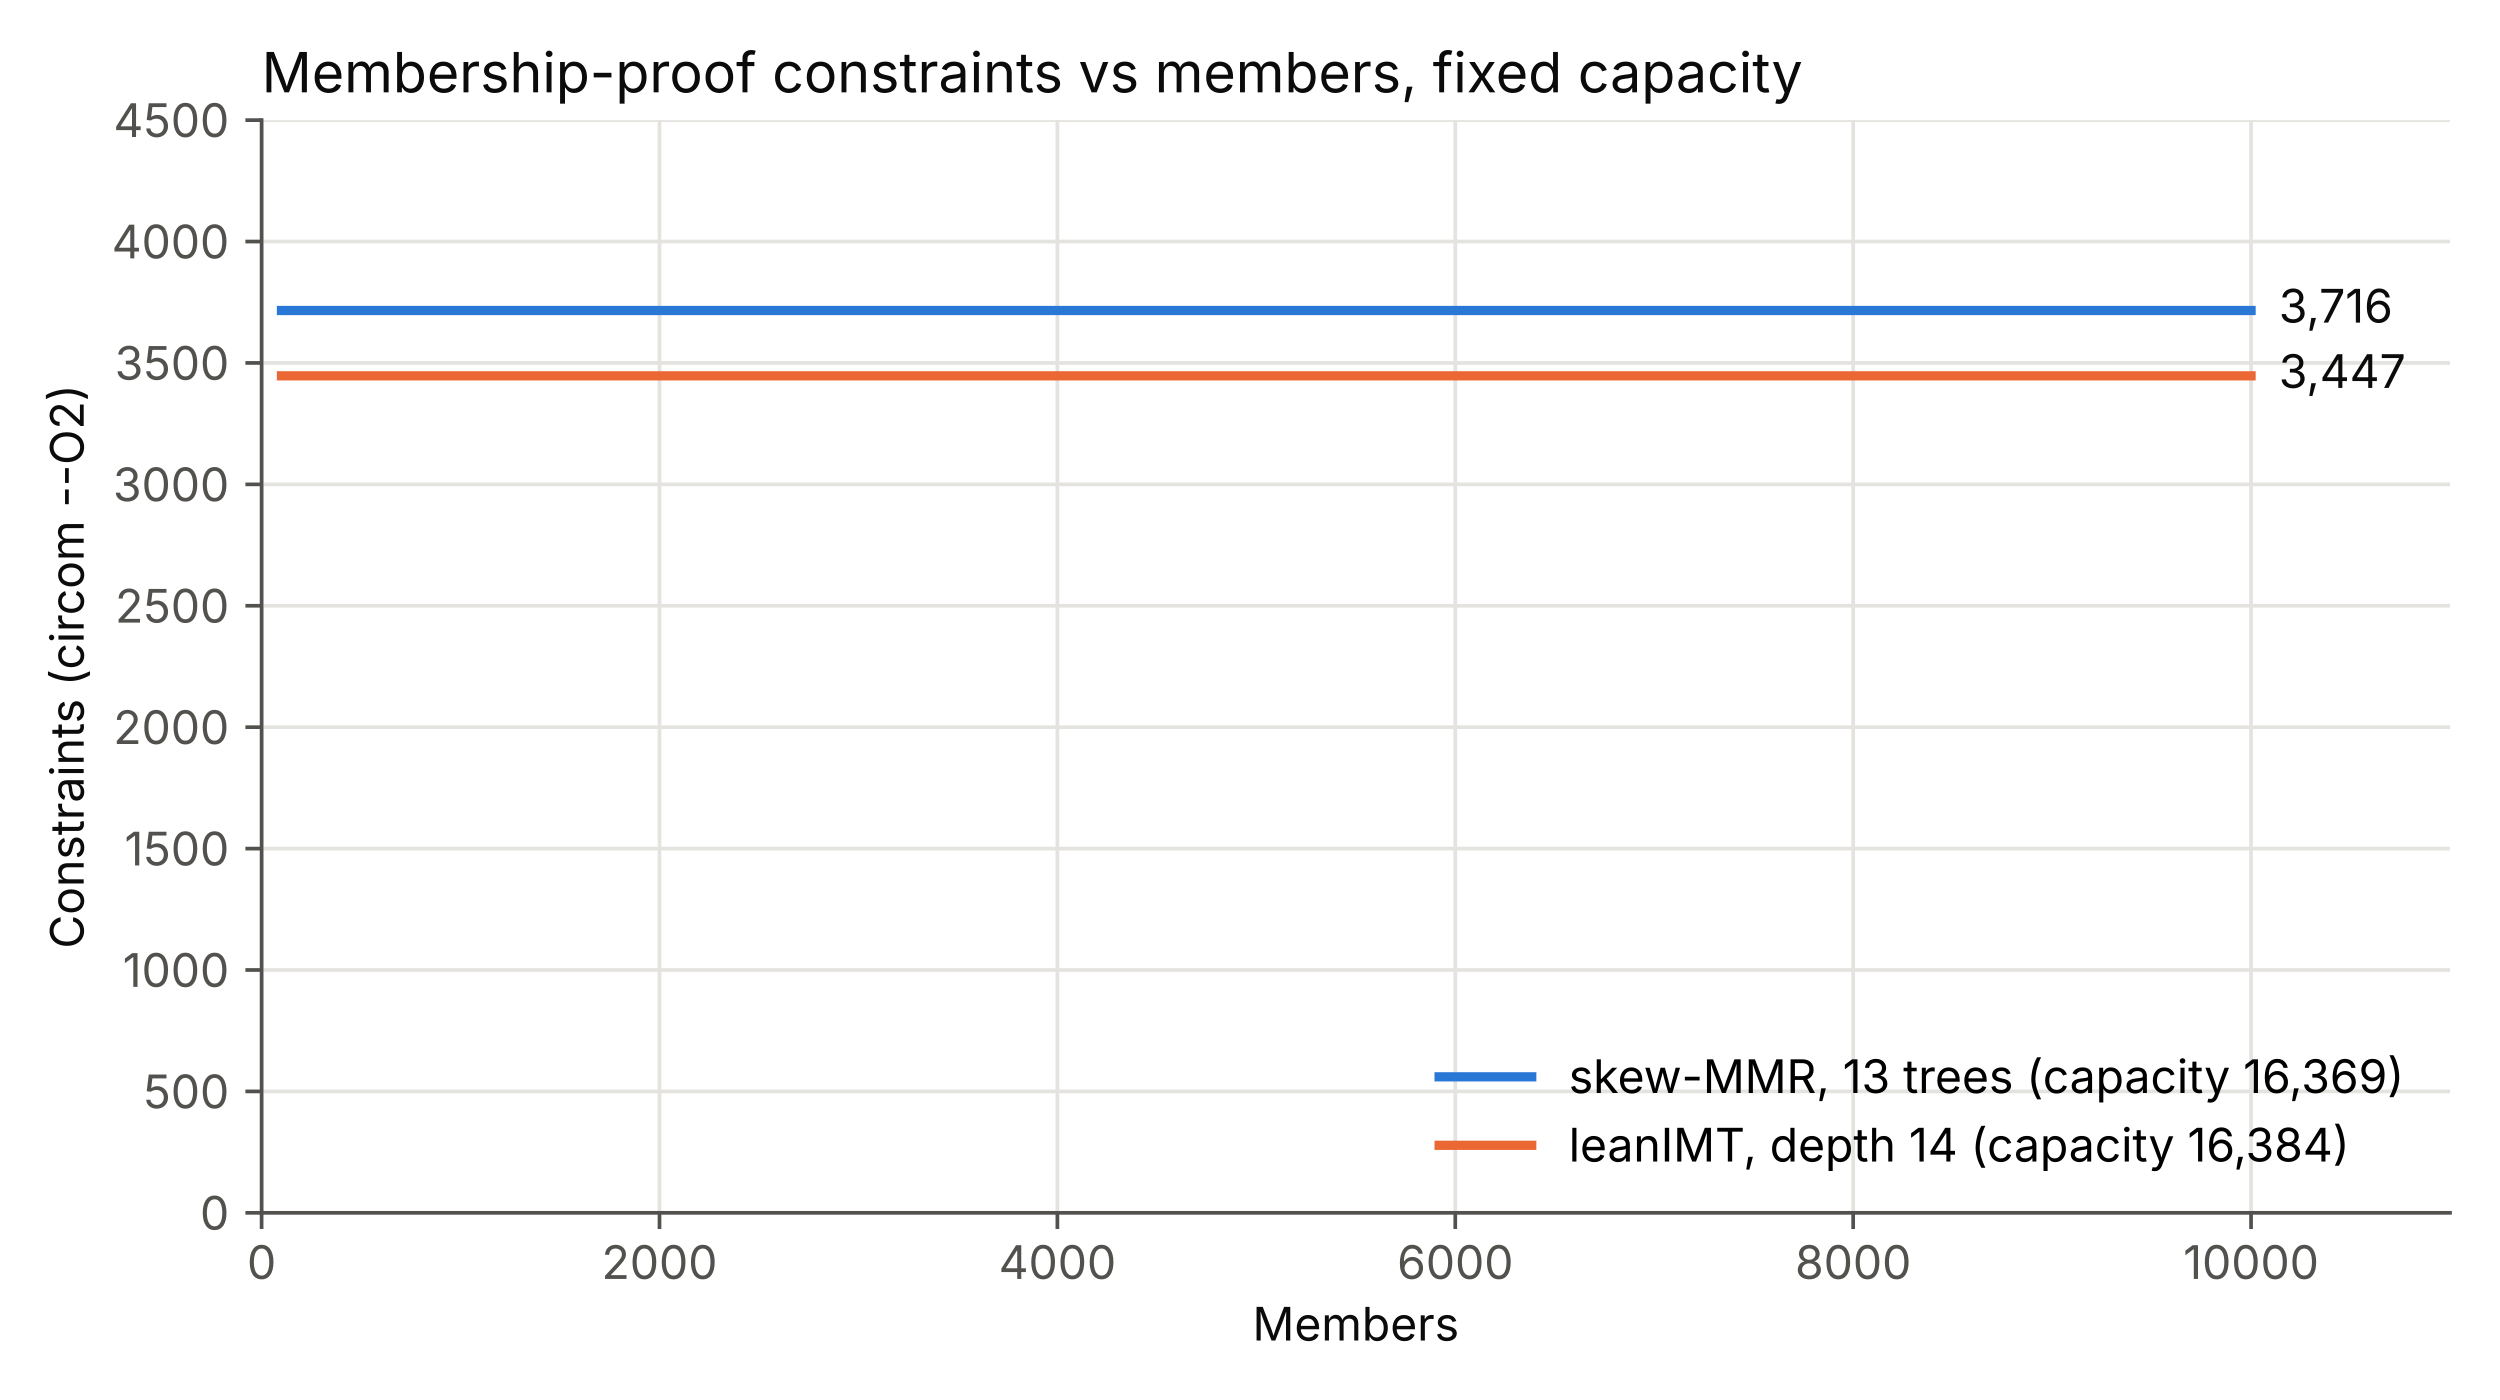
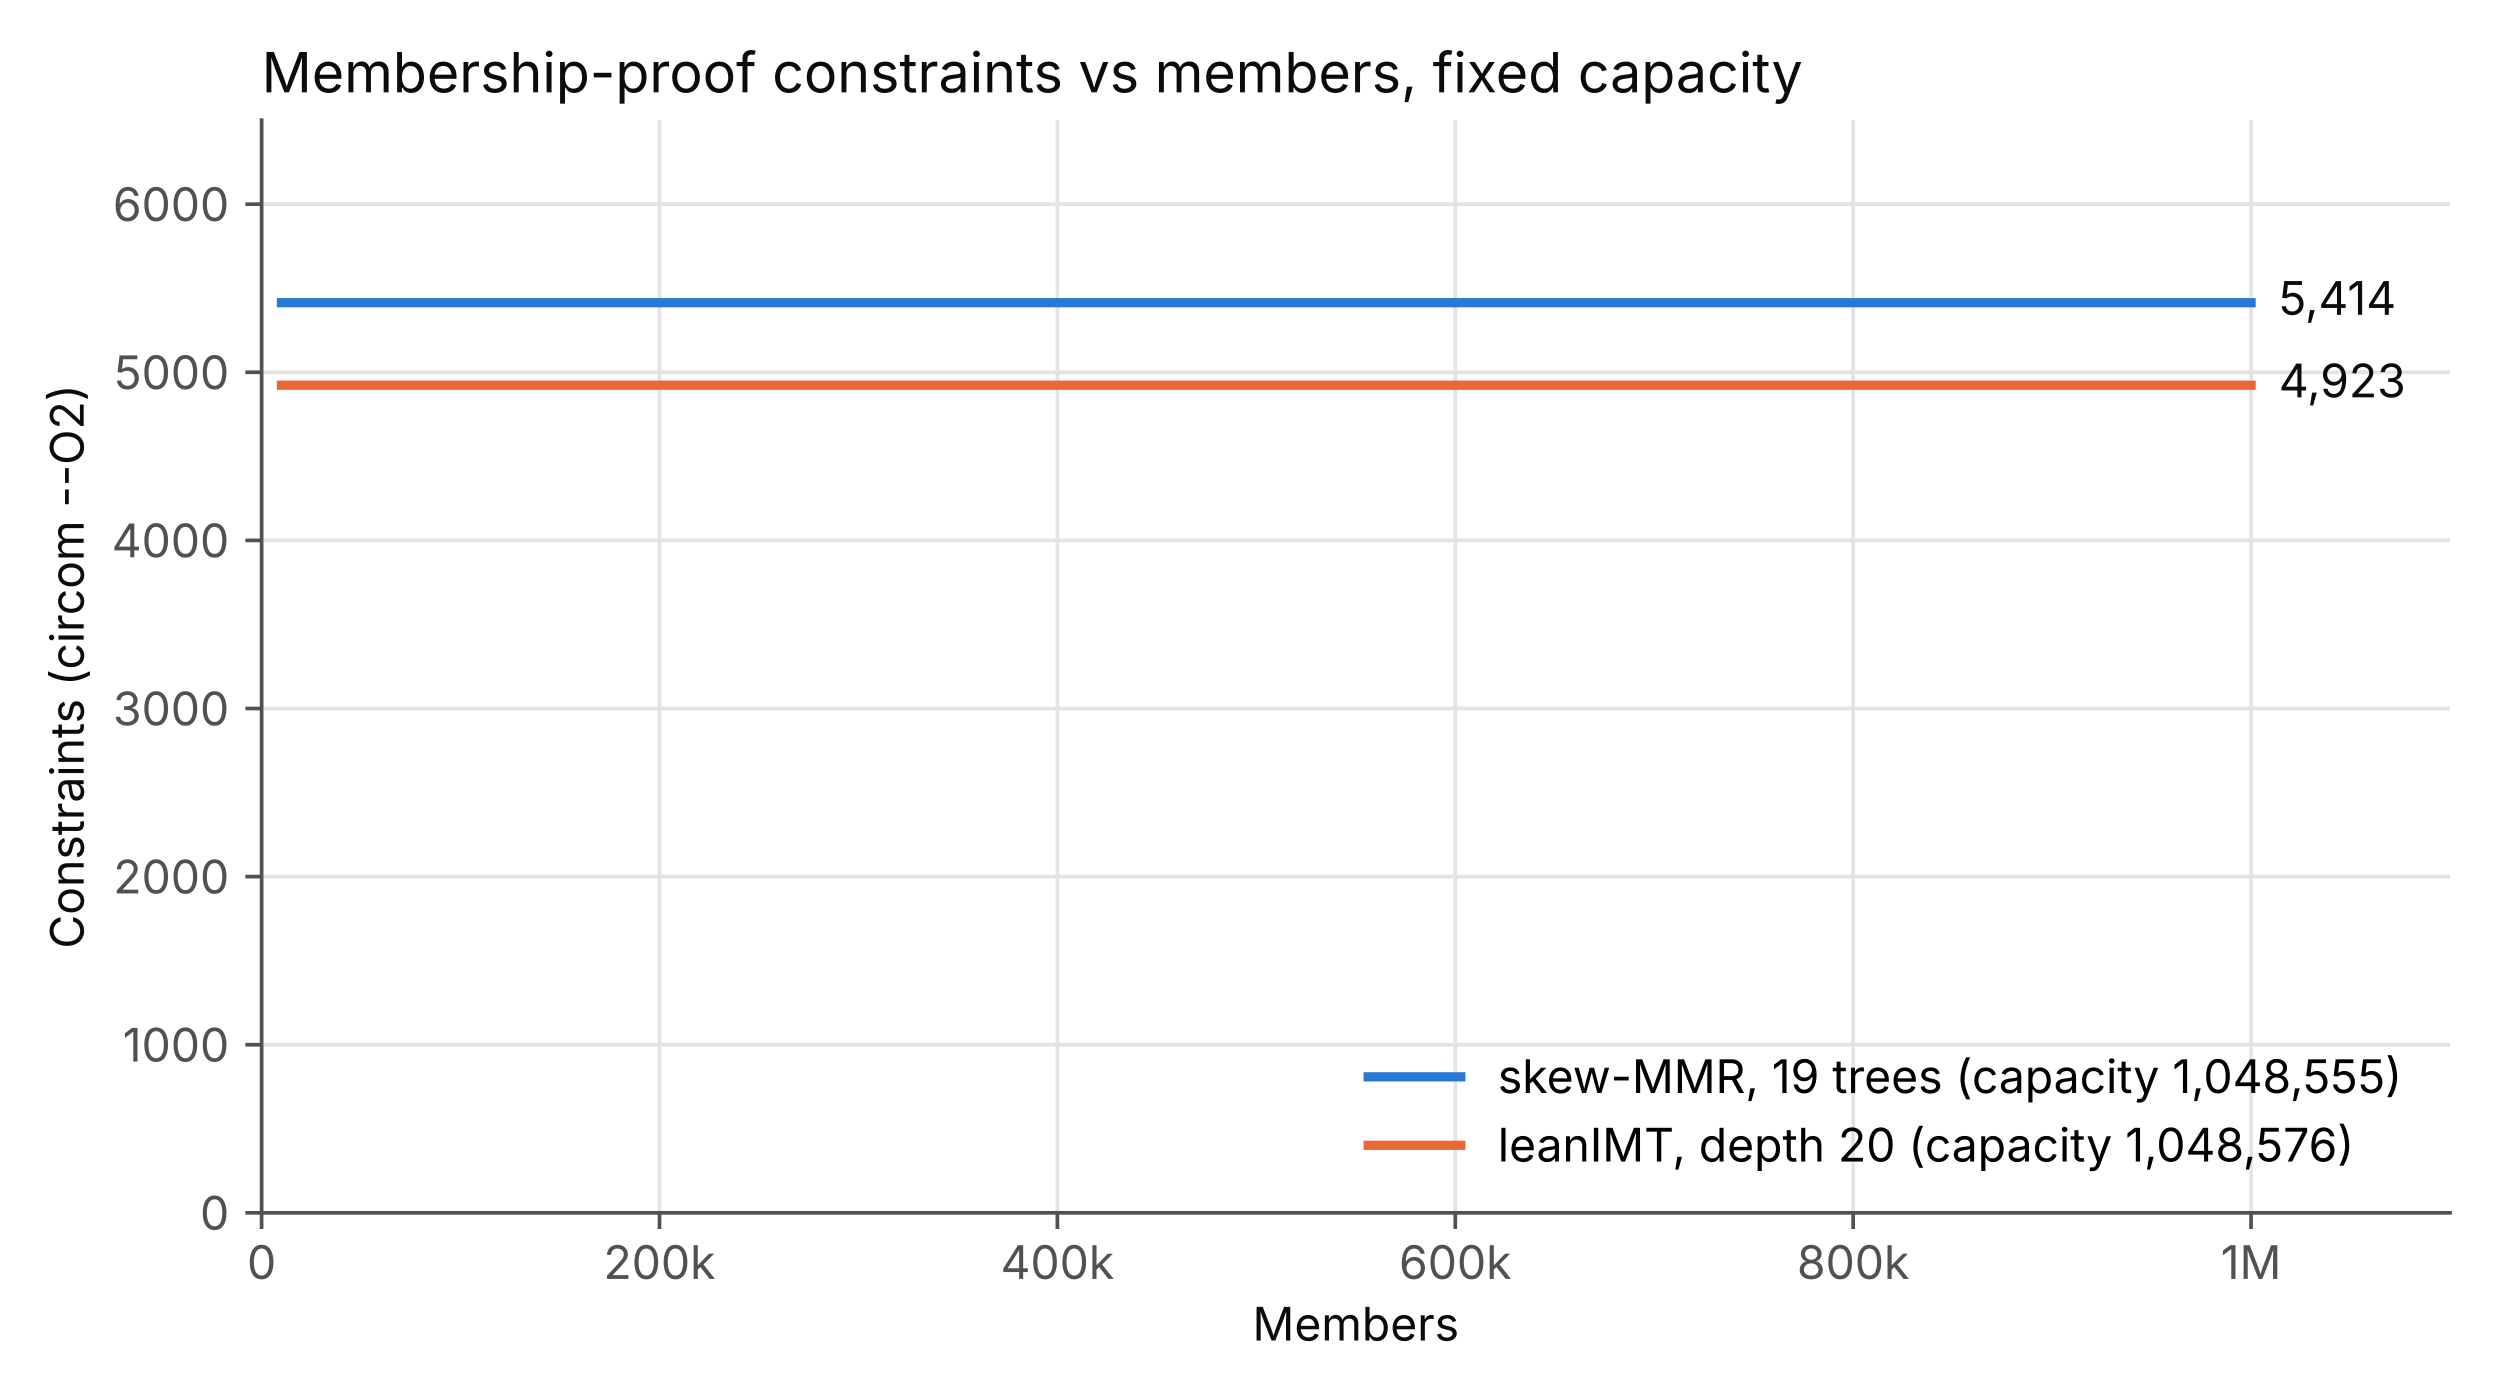
<svg xmlns="http://www.w3.org/2000/svg" xmlns:xlink="http://www.w3.org/1999/xlink" width="540pt" height="302.4pt" viewBox="0 0 540 302.4" version="1.1">
  <defs>
    <style type="text/css">*{stroke-linejoin: round; stroke-linecap: butt}</style>
  </defs>
  <g id="figure_1">
    <g id="patch_1">
      <path d="M 0 302.4  L 540 302.4  L 540 0  L 0 0  z " style="fill: #ffffff" />
    </g>
    <g id="axes_1">
      <g id="patch_2">
        <path d="M 56.506 261.97  L 529.2 261.97  L 529.2 25.946  L 56.506 25.946  z " style="fill: #ffffff" />
      </g>
      <g id="matplotlib.axis_1">
        <g id="xtick_1">
          <g id="line2d_1">
            <path d="M 56.506 261.97  L 56.506 25.946  " clip-path="url(#pfeb760b78e)" style="fill: none; stroke: #e4e3df; stroke-width: 0.8; stroke-linecap: square" />
          </g>
          <g id="line2d_2">
            <defs>
              <path id="me4a7eafbf0" d="M 0 0  L 0 3.5  " style="stroke: #52514e; stroke-width: 0.8" />
            </defs>
            <g>
              <use xlink:href="#me4a7eafbf0" x="56.506" y="261.97" style="fill: #52514e; stroke: #52514e; stroke-width: 0.8" />
            </g>
          </g>
          <g id="text_1">
            <text style="font-size: 10px; font-family: 'Inter', 'DejaVu Sans', 'Bitstream Vera Sans', 'Computer Modern Sans Serif', 'Lucida Grande', 'Verdana', 'Geneva', 'Lucid', 'Arial', 'Helvetica', 'Avant Garde', sans-serif; text-anchor: middle; fill: #52514e" x="56.506" y="276.245" transform="rotate(-0 56.50625 276.245)">0</text>
          </g>
        </g>
        <g id="xtick_2">
          <g id="line2d_3">
            <path d="M 142.451 261.97  L 142.451 25.946  " clip-path="url(#pfeb760b78e)" style="fill: none; stroke: #e4e3df; stroke-width: 0.8; stroke-linecap: square" />
          </g>
          <g id="line2d_4">
            <g>
              <use xlink:href="#me4a7eafbf0" x="142.451" y="261.97" style="fill: #52514e; stroke: #52514e; stroke-width: 0.8" />
            </g>
          </g>
          <g id="text_2">
-             <text style="font-size: 10px; font-family: 'Inter', 'DejaVu Sans', 'Bitstream Vera Sans', 'Computer Modern Sans Serif', 'Lucida Grande', 'Verdana', 'Geneva', 'Lucid', 'Arial', 'Helvetica', 'Avant Garde', sans-serif; text-anchor: middle; fill: #52514e" x="142.451" y="276.245" transform="rotate(-0 142.4506 276.245)">2000</text>
+             <text style="font-size: 10px; font-family: 'Inter', 'DejaVu Sans', 'Bitstream Vera Sans', 'Computer Modern Sans Serif', 'Lucida Grande', 'Verdana', 'Geneva', 'Lucid', 'Arial', 'Helvetica', 'Avant Garde', sans-serif; text-anchor: middle; fill: #52514e" x="142.451" y="276.245" transform="rotate(-0 142.4506 276.245)">200k</text>
          </g>
        </g>
        <g id="xtick_3">
          <g id="line2d_5">
            <path d="M 228.395 261.97  L 228.395 25.946  " clip-path="url(#pfeb760b78e)" style="fill: none; stroke: #e4e3df; stroke-width: 0.8; stroke-linecap: square" />
          </g>
          <g id="line2d_6">
            <g>
              <use xlink:href="#me4a7eafbf0" x="228.395" y="261.97" style="fill: #52514e; stroke: #52514e; stroke-width: 0.8" />
            </g>
          </g>
          <g id="text_3">
-             <text style="font-size: 10px; font-family: 'Inter', 'DejaVu Sans', 'Bitstream Vera Sans', 'Computer Modern Sans Serif', 'Lucida Grande', 'Verdana', 'Geneva', 'Lucid', 'Arial', 'Helvetica', 'Avant Garde', sans-serif; text-anchor: middle; fill: #52514e" x="228.395" y="276.245" transform="rotate(-0 228.3949 276.245)">4000</text>
+             <text style="font-size: 10px; font-family: 'Inter', 'DejaVu Sans', 'Bitstream Vera Sans', 'Computer Modern Sans Serif', 'Lucida Grande', 'Verdana', 'Geneva', 'Lucid', 'Arial', 'Helvetica', 'Avant Garde', sans-serif; text-anchor: middle; fill: #52514e" x="228.395" y="276.245" transform="rotate(-0 228.3949 276.245)">400k</text>
          </g>
        </g>
        <g id="xtick_4">
          <g id="line2d_7">
            <path d="M 314.339 261.97  L 314.339 25.946  " clip-path="url(#pfeb760b78e)" style="fill: none; stroke: #e4e3df; stroke-width: 0.8; stroke-linecap: square" />
          </g>
          <g id="line2d_8">
            <g>
              <use xlink:href="#me4a7eafbf0" x="314.339" y="261.97" style="fill: #52514e; stroke: #52514e; stroke-width: 0.8" />
            </g>
          </g>
          <g id="text_4">
-             <text style="font-size: 10px; font-family: 'Inter', 'DejaVu Sans', 'Bitstream Vera Sans', 'Computer Modern Sans Serif', 'Lucida Grande', 'Verdana', 'Geneva', 'Lucid', 'Arial', 'Helvetica', 'Avant Garde', sans-serif; text-anchor: middle; fill: #52514e" x="314.339" y="276.245" transform="rotate(-0 314.3392 276.245)">6000</text>
+             <text style="font-size: 10px; font-family: 'Inter', 'DejaVu Sans', 'Bitstream Vera Sans', 'Computer Modern Sans Serif', 'Lucida Grande', 'Verdana', 'Geneva', 'Lucid', 'Arial', 'Helvetica', 'Avant Garde', sans-serif; text-anchor: middle; fill: #52514e" x="314.339" y="276.245" transform="rotate(-0 314.3392 276.245)">600k</text>
          </g>
        </g>
        <g id="xtick_5">
          <g id="line2d_9">
            <path d="M 400.284 261.97  L 400.284 25.946  " clip-path="url(#pfeb760b78e)" style="fill: none; stroke: #e4e3df; stroke-width: 0.8; stroke-linecap: square" />
          </g>
          <g id="line2d_10">
            <g>
              <use xlink:href="#me4a7eafbf0" x="400.284" y="261.97" style="fill: #52514e; stroke: #52514e; stroke-width: 0.8" />
            </g>
          </g>
          <g id="text_5">
-             <text style="font-size: 10px; font-family: 'Inter', 'DejaVu Sans', 'Bitstream Vera Sans', 'Computer Modern Sans Serif', 'Lucida Grande', 'Verdana', 'Geneva', 'Lucid', 'Arial', 'Helvetica', 'Avant Garde', sans-serif; text-anchor: middle; fill: #52514e" x="400.284" y="276.245" transform="rotate(-0 400.2835 276.245)">8000</text>
+             <text style="font-size: 10px; font-family: 'Inter', 'DejaVu Sans', 'Bitstream Vera Sans', 'Computer Modern Sans Serif', 'Lucida Grande', 'Verdana', 'Geneva', 'Lucid', 'Arial', 'Helvetica', 'Avant Garde', sans-serif; text-anchor: middle; fill: #52514e" x="400.284" y="276.245" transform="rotate(-0 400.2835 276.245)">800k</text>
          </g>
        </g>
        <g id="xtick_6">
          <g id="line2d_11">
            <path d="M 486.228 261.97  L 486.228 25.946  " clip-path="url(#pfeb760b78e)" style="fill: none; stroke: #e4e3df; stroke-width: 0.8; stroke-linecap: square" />
          </g>
          <g id="line2d_12">
            <g>
              <use xlink:href="#me4a7eafbf0" x="486.228" y="261.97" style="fill: #52514e; stroke: #52514e; stroke-width: 0.8" />
            </g>
          </g>
          <g id="text_6">
-             <text style="font-size: 10px; font-family: 'Inter', 'DejaVu Sans', 'Bitstream Vera Sans', 'Computer Modern Sans Serif', 'Lucida Grande', 'Verdana', 'Geneva', 'Lucid', 'Arial', 'Helvetica', 'Avant Garde', sans-serif; text-anchor: middle; fill: #52514e" x="486.228" y="276.245" transform="rotate(-0 486.2278 276.245)">10000</text>
+             <text style="font-size: 10px; font-family: 'Inter', 'DejaVu Sans', 'Bitstream Vera Sans', 'Computer Modern Sans Serif', 'Lucida Grande', 'Verdana', 'Geneva', 'Lucid', 'Arial', 'Helvetica', 'Avant Garde', sans-serif; text-anchor: middle; fill: #52514e" x="486.228" y="276.245" transform="rotate(-0 486.2278 276.245)">1M</text>
          </g>
        </g>
        <g id="text_7">
          <text style="font-size: 10px; font-family: 'Inter', 'DejaVu Sans', 'Bitstream Vera Sans', 'Computer Modern Sans Serif', 'Lucida Grande', 'Verdana', 'Geneva', 'Lucid', 'Arial', 'Helvetica', 'Avant Garde', sans-serif; text-anchor: middle; fill: #0b0b0b" x="292.853" y="289.561" transform="rotate(-0 292.8531 289.5606)">Members</text>
        </g>
      </g>
      <g id="matplotlib.axis_2">
        <g id="ytick_1">
          <g id="line2d_13">
            <path d="M 56.506 261.97  L 529.2 261.97  " clip-path="url(#pfeb760b78e)" style="fill: none; stroke: #e4e3df; stroke-width: 0.8; stroke-linecap: square" />
          </g>
          <g id="line2d_14">
            <defs>
              <path id="mcfa54c1d12" d="M 0 0  L -3.5 0  " style="stroke: #52514e; stroke-width: 0.8" />
            </defs>
            <g>
              <use xlink:href="#mcfa54c1d12" x="56.506" y="261.97" style="fill: #52514e; stroke: #52514e; stroke-width: 0.8" />
            </g>
          </g>
          <g id="text_8">
            <text style="font-size: 10px; font-family: 'Inter', 'DejaVu Sans', 'Bitstream Vera Sans', 'Computer Modern Sans Serif', 'Lucida Grande', 'Verdana', 'Geneva', 'Lucid', 'Arial', 'Helvetica', 'Avant Garde', sans-serif; text-anchor: end; fill: #52514e" x="49.506" y="265.608" transform="rotate(-0 49.50625 265.6075)">0</text>
          </g>
        </g>
        <g id="ytick_2">
          <g id="line2d_15">
-             <path d="M 56.506 235.745  L 529.2 235.745  " clip-path="url(#pfeb760b78e)" style="fill: none; stroke: #e4e3df; stroke-width: 0.8; stroke-linecap: square" />
+             <path d="M 56.506 225.659  L 529.2 225.659  " clip-path="url(#pfeb760b78e)" style="fill: none; stroke: #e4e3df; stroke-width: 0.8; stroke-linecap: square" />
          </g>
          <g id="line2d_16">
            <g>
-               <use xlink:href="#mcfa54c1d12" x="56.506" y="235.745" style="fill: #52514e; stroke: #52514e; stroke-width: 0.8" />
+               <use xlink:href="#mcfa54c1d12" x="56.506" y="225.659" style="fill: #52514e; stroke: #52514e; stroke-width: 0.8" />
            </g>
          </g>
          <g id="text_9">
-             <text style="font-size: 10px; font-family: 'Inter', 'DejaVu Sans', 'Bitstream Vera Sans', 'Computer Modern Sans Serif', 'Lucida Grande', 'Verdana', 'Geneva', 'Lucid', 'Arial', 'Helvetica', 'Avant Garde', sans-serif; text-anchor: end; fill: #52514e" x="49.506" y="239.383" transform="rotate(-0 49.50625 239.3826)">500</text>
+             <text style="font-size: 10px; font-family: 'Inter', 'DejaVu Sans', 'Bitstream Vera Sans', 'Computer Modern Sans Serif', 'Lucida Grande', 'Verdana', 'Geneva', 'Lucid', 'Arial', 'Helvetica', 'Avant Garde', sans-serif; text-anchor: end; fill: #52514e" x="49.506" y="229.296" transform="rotate(-0 49.50625 229.2962)">1000</text>
          </g>
        </g>
        <g id="ytick_3">
          <g id="line2d_17">
-             <path d="M 56.506 209.52  L 529.2 209.52  " clip-path="url(#pfeb760b78e)" style="fill: none; stroke: #e4e3df; stroke-width: 0.8; stroke-linecap: square" />
+             <path d="M 56.506 189.347  L 529.2 189.347  " clip-path="url(#pfeb760b78e)" style="fill: none; stroke: #e4e3df; stroke-width: 0.8; stroke-linecap: square" />
          </g>
          <g id="line2d_18">
            <g>
-               <use xlink:href="#mcfa54c1d12" x="56.506" y="209.52" style="fill: #52514e; stroke: #52514e; stroke-width: 0.8" />
+               <use xlink:href="#mcfa54c1d12" x="56.506" y="189.347" style="fill: #52514e; stroke: #52514e; stroke-width: 0.8" />
            </g>
          </g>
          <g id="text_10">
-             <text style="font-size: 10px; font-family: 'Inter', 'DejaVu Sans', 'Bitstream Vera Sans', 'Computer Modern Sans Serif', 'Lucida Grande', 'Verdana', 'Geneva', 'Lucid', 'Arial', 'Helvetica', 'Avant Garde', sans-serif; text-anchor: end; fill: #52514e" x="49.506" y="213.158" transform="rotate(-0 49.50625 213.1578)">1000</text>
+             <text style="font-size: 10px; font-family: 'Inter', 'DejaVu Sans', 'Bitstream Vera Sans', 'Computer Modern Sans Serif', 'Lucida Grande', 'Verdana', 'Geneva', 'Lucid', 'Arial', 'Helvetica', 'Avant Garde', sans-serif; text-anchor: end; fill: #52514e" x="49.506" y="192.985" transform="rotate(-0 49.50625 192.9848)">2000</text>
          </g>
        </g>
        <g id="ytick_4">
          <g id="line2d_19">
-             <path d="M 56.506 183.295  L 529.2 183.295  " clip-path="url(#pfeb760b78e)" style="fill: none; stroke: #e4e3df; stroke-width: 0.8; stroke-linecap: square" />
+             <path d="M 56.506 153.036  L 529.2 153.036  " clip-path="url(#pfeb760b78e)" style="fill: none; stroke: #e4e3df; stroke-width: 0.8; stroke-linecap: square" />
          </g>
          <g id="line2d_20">
            <g>
-               <use xlink:href="#mcfa54c1d12" x="56.506" y="183.295" style="fill: #52514e; stroke: #52514e; stroke-width: 0.8" />
+               <use xlink:href="#mcfa54c1d12" x="56.506" y="153.036" style="fill: #52514e; stroke: #52514e; stroke-width: 0.8" />
            </g>
          </g>
          <g id="text_11">
-             <text style="font-size: 10px; font-family: 'Inter', 'DejaVu Sans', 'Bitstream Vera Sans', 'Computer Modern Sans Serif', 'Lucida Grande', 'Verdana', 'Geneva', 'Lucid', 'Arial', 'Helvetica', 'Avant Garde', sans-serif; text-anchor: end; fill: #52514e" x="49.506" y="186.933" transform="rotate(-0 49.50625 186.9329)">1500</text>
+             <text style="font-size: 10px; font-family: 'Inter', 'DejaVu Sans', 'Bitstream Vera Sans', 'Computer Modern Sans Serif', 'Lucida Grande', 'Verdana', 'Geneva', 'Lucid', 'Arial', 'Helvetica', 'Avant Garde', sans-serif; text-anchor: end; fill: #52514e" x="49.506" y="156.673" transform="rotate(-0 49.50625 156.6735)">3000</text>
          </g>
        </g>
        <g id="ytick_5">
          <g id="line2d_21">
-             <path d="M 56.506 157.071  L 529.2 157.071  " clip-path="url(#pfeb760b78e)" style="fill: none; stroke: #e4e3df; stroke-width: 0.8; stroke-linecap: square" />
+             <path d="M 56.506 116.725  L 529.2 116.725  " clip-path="url(#pfeb760b78e)" style="fill: none; stroke: #e4e3df; stroke-width: 0.8; stroke-linecap: square" />
          </g>
          <g id="line2d_22">
            <g>
-               <use xlink:href="#mcfa54c1d12" x="56.506" y="157.071" style="fill: #52514e; stroke: #52514e; stroke-width: 0.8" />
+               <use xlink:href="#mcfa54c1d12" x="56.506" y="116.725" style="fill: #52514e; stroke: #52514e; stroke-width: 0.8" />
            </g>
          </g>
          <g id="text_12">
-             <text style="font-size: 10px; font-family: 'Inter', 'DejaVu Sans', 'Bitstream Vera Sans', 'Computer Modern Sans Serif', 'Lucida Grande', 'Verdana', 'Geneva', 'Lucid', 'Arial', 'Helvetica', 'Avant Garde', sans-serif; text-anchor: end; fill: #52514e" x="49.506" y="160.708" transform="rotate(-0 49.50625 160.7081)">2000</text>
+             <text style="font-size: 10px; font-family: 'Inter', 'DejaVu Sans', 'Bitstream Vera Sans', 'Computer Modern Sans Serif', 'Lucida Grande', 'Verdana', 'Geneva', 'Lucid', 'Arial', 'Helvetica', 'Avant Garde', sans-serif; text-anchor: end; fill: #52514e" x="49.506" y="120.362" transform="rotate(-0 49.50625 120.3621)">4000</text>
          </g>
        </g>
        <g id="ytick_6">
          <g id="line2d_23">
-             <path d="M 56.506 130.846  L 529.2 130.846  " clip-path="url(#pfeb760b78e)" style="fill: none; stroke: #e4e3df; stroke-width: 0.8; stroke-linecap: square" />
+             <path d="M 56.506 80.413  L 529.2 80.413  " clip-path="url(#pfeb760b78e)" style="fill: none; stroke: #e4e3df; stroke-width: 0.8; stroke-linecap: square" />
          </g>
          <g id="line2d_24">
            <g>
-               <use xlink:href="#mcfa54c1d12" x="56.506" y="130.846" style="fill: #52514e; stroke: #52514e; stroke-width: 0.8" />
+               <use xlink:href="#mcfa54c1d12" x="56.506" y="80.413" style="fill: #52514e; stroke: #52514e; stroke-width: 0.8" />
            </g>
          </g>
          <g id="text_13">
-             <text style="font-size: 10px; font-family: 'Inter', 'DejaVu Sans', 'Bitstream Vera Sans', 'Computer Modern Sans Serif', 'Lucida Grande', 'Verdana', 'Geneva', 'Lucid', 'Arial', 'Helvetica', 'Avant Garde', sans-serif; text-anchor: end; fill: #52514e" x="49.506" y="134.483" transform="rotate(-0 49.50625 134.4832)">2500</text>
+             <text style="font-size: 10px; font-family: 'Inter', 'DejaVu Sans', 'Bitstream Vera Sans', 'Computer Modern Sans Serif', 'Lucida Grande', 'Verdana', 'Geneva', 'Lucid', 'Arial', 'Helvetica', 'Avant Garde', sans-serif; text-anchor: end; fill: #52514e" x="49.506" y="84.051" transform="rotate(-0 49.50625 84.05077)">5000</text>
          </g>
        </g>
        <g id="ytick_7">
          <g id="line2d_25">
-             <path d="M 56.506 104.621  L 529.2 104.621  " clip-path="url(#pfeb760b78e)" style="fill: none; stroke: #e4e3df; stroke-width: 0.8; stroke-linecap: square" />
+             <path d="M 56.506 44.102  L 529.2 44.102  " clip-path="url(#pfeb760b78e)" style="fill: none; stroke: #e4e3df; stroke-width: 0.8; stroke-linecap: square" />
          </g>
          <g id="line2d_26">
            <g>
-               <use xlink:href="#mcfa54c1d12" x="56.506" y="104.621" style="fill: #52514e; stroke: #52514e; stroke-width: 0.8" />
+               <use xlink:href="#mcfa54c1d12" x="56.506" y="44.102" style="fill: #52514e; stroke: #52514e; stroke-width: 0.8" />
            </g>
          </g>
          <g id="text_14">
-             <text style="font-size: 10px; font-family: 'Inter', 'DejaVu Sans', 'Bitstream Vera Sans', 'Computer Modern Sans Serif', 'Lucida Grande', 'Verdana', 'Geneva', 'Lucid', 'Arial', 'Helvetica', 'Avant Garde', sans-serif; text-anchor: end; fill: #52514e" x="49.506" y="108.258" transform="rotate(-0 49.50625 108.2583)">3000</text>
-           </g>
-         </g>
-         <g id="ytick_8">
-           <g id="line2d_27">
-             <path d="M 56.506 78.396  L 529.2 78.396  " clip-path="url(#pfeb760b78e)" style="fill: none; stroke: #e4e3df; stroke-width: 0.8; stroke-linecap: square" />
-           </g>
-           <g id="line2d_28">
-             <g>
-               <use xlink:href="#mcfa54c1d12" x="56.506" y="78.396" style="fill: #52514e; stroke: #52514e; stroke-width: 0.8" />
-             </g>
-           </g>
-           <g id="text_15">
-             <text style="font-size: 10px; font-family: 'Inter', 'DejaVu Sans', 'Bitstream Vera Sans', 'Computer Modern Sans Serif', 'Lucida Grande', 'Verdana', 'Geneva', 'Lucid', 'Arial', 'Helvetica', 'Avant Garde', sans-serif; text-anchor: end; fill: #52514e" x="49.506" y="82.033" transform="rotate(-0 49.50625 82.03347)">3500</text>
-           </g>
-         </g>
-         <g id="ytick_9">
-           <g id="line2d_29">
-             <path d="M 56.506 52.171  L 529.2 52.171  " clip-path="url(#pfeb760b78e)" style="fill: none; stroke: #e4e3df; stroke-width: 0.8; stroke-linecap: square" />
-           </g>
-           <g id="line2d_30">
-             <g>
-               <use xlink:href="#mcfa54c1d12" x="56.506" y="52.171" style="fill: #52514e; stroke: #52514e; stroke-width: 0.8" />
-             </g>
-           </g>
-           <g id="text_16">
-             <text style="font-size: 10px; font-family: 'Inter', 'DejaVu Sans', 'Bitstream Vera Sans', 'Computer Modern Sans Serif', 'Lucida Grande', 'Verdana', 'Geneva', 'Lucid', 'Arial', 'Helvetica', 'Avant Garde', sans-serif; text-anchor: end; fill: #52514e" x="49.506" y="55.809" transform="rotate(-0 49.50625 55.80861)">4000</text>
-           </g>
-         </g>
-         <g id="ytick_10">
-           <g id="line2d_31">
-             <path d="M 56.506 25.946  L 529.2 25.946  " clip-path="url(#pfeb760b78e)" style="fill: none; stroke: #e4e3df; stroke-width: 0.8; stroke-linecap: square" />
-           </g>
-           <g id="line2d_32">
-             <g>
-               <use xlink:href="#mcfa54c1d12" x="56.506" y="25.946" style="fill: #52514e; stroke: #52514e; stroke-width: 0.8" />
-             </g>
-           </g>
-           <g id="text_17">
-             <text style="font-size: 10px; font-family: 'Inter', 'DejaVu Sans', 'Bitstream Vera Sans', 'Computer Modern Sans Serif', 'Lucida Grande', 'Verdana', 'Geneva', 'Lucid', 'Arial', 'Helvetica', 'Avant Garde', sans-serif; text-anchor: end; fill: #52514e" x="49.506" y="29.584" transform="rotate(-0 49.50625 29.58375)">4500</text>
-           </g>
-         </g>
-         <g id="text_18">
+             <text style="font-size: 10px; font-family: 'Inter', 'DejaVu Sans', 'Bitstream Vera Sans', 'Computer Modern Sans Serif', 'Lucida Grande', 'Verdana', 'Geneva', 'Lucid', 'Arial', 'Helvetica', 'Avant Garde', sans-serif; text-anchor: end; fill: #52514e" x="49.506" y="47.739" transform="rotate(-0 49.50625 47.73942)">6000</text>
+           </g>
+         </g>
+         <g id="text_15">
          <text style="font-size: 10px; font-family: 'Inter', 'DejaVu Sans', 'Bitstream Vera Sans', 'Computer Modern Sans Serif', 'Lucida Grande', 'Verdana', 'Geneva', 'Lucid', 'Arial', 'Helvetica', 'Avant Garde', sans-serif; text-anchor: middle; fill: #0b0b0b" x="18.078" y="143.958" transform="rotate(-90 18.07812 143.9581)">Constraints (circom --O2)</text>
        </g>
      </g>
-       <g id="line2d_33">
-         <path d="M 60.803 67.067  L 65.101 67.067  L 69.398 67.067  L 73.695 67.067  L 77.992 67.067  L 82.29 67.067  L 86.587 67.067  L 90.884 67.067  L 95.181 67.067  L 99.478 67.067  L 103.776 67.067  L 108.073 67.067  L 112.37 67.067  L 116.667 67.067  L 120.964 67.067  L 125.262 67.067  L 129.559 67.067  L 133.856 67.067  L 138.153 67.067  L 142.451 67.067  L 146.748 67.067  L 151.045 67.067  L 155.342 67.067  L 159.639 67.067  L 163.937 67.067  L 168.234 67.067  L 172.531 67.067  L 176.828 67.067  L 181.126 67.067  L 185.423 67.067  L 189.72 67.067  L 194.017 67.067  L 198.314 67.067  L 202.612 67.067  L 206.909 67.067  L 211.206 67.067  L 215.503 67.067  L 219.8 67.067  L 224.098 67.067  L 228.395 67.067  L 232.692 67.067  L 236.989 67.067  L 241.287 67.067  L 245.584 67.067  L 249.881 67.067  L 254.178 67.067  L 258.475 67.067  L 262.773 67.067  L 267.07 67.067  L 271.367 67.067  L 275.664 67.067  L 279.961 67.067  L 284.259 67.067  L 288.556 67.067  L 292.853 67.067  L 297.15 67.067  L 301.448 67.067  L 305.745 67.067  L 310.042 67.067  L 314.339 67.067  L 318.636 67.067  L 322.934 67.067  L 327.231 67.067  L 331.528 67.067  L 335.825 67.067  L 340.123 67.067  L 344.42 67.067  L 348.717 67.067  L 353.014 67.067  L 357.311 67.067  L 361.609 67.067  L 365.906 67.067  L 370.203 67.067  L 374.5 67.067  L 378.797 67.067  L 383.095 67.067  L 387.392 67.067  L 391.689 67.067  L 395.986 67.067  L 400.284 67.067  L 404.581 67.067  L 408.878 67.067  L 413.175 67.067  L 417.472 67.067  L 421.77 67.067  L 426.067 67.067  L 430.364 67.067  L 434.661 67.067  L 438.958 67.067  L 443.256 67.067  L 447.553 67.067  L 451.85 67.067  L 456.147 67.067  L 460.445 67.067  L 464.742 67.067  L 469.039 67.067  L 473.336 67.067  L 477.633 67.067  L 481.931 67.067  L 486.228 67.067  " clip-path="url(#pfeb760b78e)" style="fill: none; stroke: #2a78d6; stroke-width: 2; stroke-linecap: square" />
-       </g>
-       <g id="line2d_34">
-         <path d="M 60.803 81.176  L 65.101 81.176  L 69.398 81.176  L 73.695 81.176  L 77.992 81.176  L 82.29 81.176  L 86.587 81.176  L 90.884 81.176  L 95.181 81.176  L 99.478 81.176  L 103.776 81.176  L 108.073 81.176  L 112.37 81.176  L 116.667 81.176  L 120.964 81.176  L 125.262 81.176  L 129.559 81.176  L 133.856 81.176  L 138.153 81.176  L 142.451 81.176  L 146.748 81.176  L 151.045 81.176  L 155.342 81.176  L 159.639 81.176  L 163.937 81.176  L 168.234 81.176  L 172.531 81.176  L 176.828 81.176  L 181.126 81.176  L 185.423 81.176  L 189.72 81.176  L 194.017 81.176  L 198.314 81.176  L 202.612 81.176  L 206.909 81.176  L 211.206 81.176  L 215.503 81.176  L 219.8 81.176  L 224.098 81.176  L 228.395 81.176  L 232.692 81.176  L 236.989 81.176  L 241.287 81.176  L 245.584 81.176  L 249.881 81.176  L 254.178 81.176  L 258.475 81.176  L 262.773 81.176  L 267.07 81.176  L 271.367 81.176  L 275.664 81.176  L 279.961 81.176  L 284.259 81.176  L 288.556 81.176  L 292.853 81.176  L 297.15 81.176  L 301.448 81.176  L 305.745 81.176  L 310.042 81.176  L 314.339 81.176  L 318.636 81.176  L 322.934 81.176  L 327.231 81.176  L 331.528 81.176  L 335.825 81.176  L 340.123 81.176  L 344.42 81.176  L 348.717 81.176  L 353.014 81.176  L 357.311 81.176  L 361.609 81.176  L 365.906 81.176  L 370.203 81.176  L 374.5 81.176  L 378.797 81.176  L 383.095 81.176  L 387.392 81.176  L 391.689 81.176  L 395.986 81.176  L 400.284 81.176  L 404.581 81.176  L 408.878 81.176  L 413.175 81.176  L 417.472 81.176  L 421.77 81.176  L 426.067 81.176  L 430.364 81.176  L 434.661 81.176  L 438.958 81.176  L 443.256 81.176  L 447.553 81.176  L 451.85 81.176  L 456.147 81.176  L 460.445 81.176  L 464.742 81.176  L 469.039 81.176  L 473.336 81.176  L 477.633 81.176  L 481.931 81.176  L 486.228 81.176  " clip-path="url(#pfeb760b78e)" style="fill: none; stroke: #eb6834; stroke-width: 2; stroke-linecap: square" />
+       <g id="line2d_27">
+         <path d="M 60.803 65.38  L 65.101 65.38  L 69.398 65.38  L 73.695 65.38  L 77.992 65.38  L 82.29 65.38  L 86.587 65.38  L 90.884 65.38  L 95.181 65.38  L 99.478 65.38  L 103.776 65.38  L 108.073 65.38  L 112.37 65.38  L 116.667 65.38  L 120.964 65.38  L 125.262 65.38  L 129.559 65.38  L 133.856 65.38  L 138.153 65.38  L 142.451 65.38  L 146.748 65.38  L 151.045 65.38  L 155.342 65.38  L 159.639 65.38  L 163.937 65.38  L 168.234 65.38  L 172.531 65.38  L 176.828 65.38  L 181.126 65.38  L 185.423 65.38  L 189.72 65.38  L 194.017 65.38  L 198.314 65.38  L 202.612 65.38  L 206.909 65.38  L 211.206 65.38  L 215.503 65.38  L 219.8 65.38  L 224.098 65.38  L 228.395 65.38  L 232.692 65.38  L 236.989 65.38  L 241.287 65.38  L 245.584 65.38  L 249.881 65.38  L 254.178 65.38  L 258.475 65.38  L 262.773 65.38  L 267.07 65.38  L 271.367 65.38  L 275.664 65.38  L 279.961 65.38  L 284.259 65.38  L 288.556 65.38  L 292.853 65.38  L 297.15 65.38  L 301.448 65.38  L 305.745 65.38  L 310.042 65.38  L 314.339 65.38  L 318.636 65.38  L 322.934 65.38  L 327.231 65.38  L 331.528 65.38  L 335.825 65.38  L 340.123 65.38  L 344.42 65.38  L 348.717 65.38  L 353.014 65.38  L 357.311 65.38  L 361.609 65.38  L 365.906 65.38  L 370.203 65.38  L 374.5 65.38  L 378.797 65.38  L 383.095 65.38  L 387.392 65.38  L 391.689 65.38  L 395.986 65.38  L 400.284 65.38  L 404.581 65.38  L 408.878 65.38  L 413.175 65.38  L 417.472 65.38  L 421.77 65.38  L 426.067 65.38  L 430.364 65.38  L 434.661 65.38  L 438.958 65.38  L 443.256 65.38  L 447.553 65.38  L 451.85 65.38  L 456.147 65.38  L 460.445 65.38  L 464.742 65.38  L 469.039 65.38  L 473.336 65.38  L 477.633 65.38  L 481.931 65.38  L 486.228 65.38  " clip-path="url(#pfeb760b78e)" style="fill: none; stroke: #2a78d6; stroke-width: 2; stroke-linecap: square" />
+       </g>
+       <g id="line2d_28">
+         <path d="M 60.803 83.209  L 65.101 83.209  L 69.398 83.209  L 73.695 83.209  L 77.992 83.209  L 82.29 83.209  L 86.587 83.209  L 90.884 83.209  L 95.181 83.209  L 99.478 83.209  L 103.776 83.209  L 108.073 83.209  L 112.37 83.209  L 116.667 83.209  L 120.964 83.209  L 125.262 83.209  L 129.559 83.209  L 133.856 83.209  L 138.153 83.209  L 142.451 83.209  L 146.748 83.209  L 151.045 83.209  L 155.342 83.209  L 159.639 83.209  L 163.937 83.209  L 168.234 83.209  L 172.531 83.209  L 176.828 83.209  L 181.126 83.209  L 185.423 83.209  L 189.72 83.209  L 194.017 83.209  L 198.314 83.209  L 202.612 83.209  L 206.909 83.209  L 211.206 83.209  L 215.503 83.209  L 219.8 83.209  L 224.098 83.209  L 228.395 83.209  L 232.692 83.209  L 236.989 83.209  L 241.287 83.209  L 245.584 83.209  L 249.881 83.209  L 254.178 83.209  L 258.475 83.209  L 262.773 83.209  L 267.07 83.209  L 271.367 83.209  L 275.664 83.209  L 279.961 83.209  L 284.259 83.209  L 288.556 83.209  L 292.853 83.209  L 297.15 83.209  L 301.448 83.209  L 305.745 83.209  L 310.042 83.209  L 314.339 83.209  L 318.636 83.209  L 322.934 83.209  L 327.231 83.209  L 331.528 83.209  L 335.825 83.209  L 340.123 83.209  L 344.42 83.209  L 348.717 83.209  L 353.014 83.209  L 357.311 83.209  L 361.609 83.209  L 365.906 83.209  L 370.203 83.209  L 374.5 83.209  L 378.797 83.209  L 383.095 83.209  L 387.392 83.209  L 391.689 83.209  L 395.986 83.209  L 400.284 83.209  L 404.581 83.209  L 408.878 83.209  L 413.175 83.209  L 417.472 83.209  L 421.77 83.209  L 426.067 83.209  L 430.364 83.209  L 434.661 83.209  L 438.958 83.209  L 443.256 83.209  L 447.553 83.209  L 451.85 83.209  L 456.147 83.209  L 460.445 83.209  L 464.742 83.209  L 469.039 83.209  L 473.336 83.209  L 477.633 83.209  L 481.931 83.209  L 486.228 83.209  " clip-path="url(#pfeb760b78e)" style="fill: none; stroke: #eb6834; stroke-width: 2; stroke-linecap: square" />
      </g>
      <g id="patch_3">
        <path d="M 56.506 261.97  L 56.506 25.946  " style="fill: none; stroke: #52514e; stroke-width: 0.8; stroke-linejoin: miter; stroke-linecap: square" />
      </g>
      <g id="patch_4">
        <path d="M 56.506 261.97  L 529.2 261.97  " style="fill: none; stroke: #52514e; stroke-width: 0.8; stroke-linejoin: miter; stroke-linecap: square" />
      </g>
-       <g id="text_19">
-         <text style="font-size: 10px; font-family: 'Inter', 'DejaVu Sans', 'Bitstream Vera Sans', 'Computer Modern Sans Serif', 'Lucida Grande', 'Verdana', 'Geneva', 'Lucid', 'Arial', 'Helvetica', 'Avant Garde', sans-serif; text-anchor: start; fill: #0b0b0b" x="492.228" y="69.684" transform="rotate(-0 492.2278 69.68402)">3,716</text>
-       </g>
-       <g id="text_20">
-         <text style="font-size: 10px; font-family: 'Inter', 'DejaVu Sans', 'Bitstream Vera Sans', 'Computer Modern Sans Serif', 'Lucida Grande', 'Verdana', 'Geneva', 'Lucid', 'Arial', 'Helvetica', 'Avant Garde', sans-serif; text-anchor: start; fill: #0b0b0b" x="492.228" y="83.793" transform="rotate(-0 492.2278 83.793)">3,447</text>
-       </g>
-       <g id="text_21">
+       <g id="text_16">
+         <text style="font-size: 10px; font-family: 'Inter', 'DejaVu Sans', 'Bitstream Vera Sans', 'Computer Modern Sans Serif', 'Lucida Grande', 'Verdana', 'Geneva', 'Lucid', 'Arial', 'Helvetica', 'Avant Garde', sans-serif; text-anchor: start; fill: #0b0b0b" x="492.228" y="67.998" transform="rotate(-0 492.2278 67.99756)">5,414</text>
+       </g>
+       <g id="text_17">
+         <text style="font-size: 10px; font-family: 'Inter', 'DejaVu Sans', 'Bitstream Vera Sans', 'Computer Modern Sans Serif', 'Lucida Grande', 'Verdana', 'Geneva', 'Lucid', 'Arial', 'Helvetica', 'Avant Garde', sans-serif; text-anchor: start; fill: #0b0b0b" x="492.228" y="85.826" transform="rotate(-0 492.2278 85.82643)">4,923</text>
+       </g>
+       <g id="text_18">
        <text style="font-size: 12px; font-family: 'Inter', 'DejaVu Sans', 'Bitstream Vera Sans', 'Computer Modern Sans Serif', 'Lucida Grande', 'Verdana', 'Geneva', 'Lucid', 'Arial', 'Helvetica', 'Avant Garde', sans-serif; text-anchor: start; fill: #0b0b0b" x="56.506" y="19.946" transform="rotate(-0 56.50625 19.94625)">Membership-proof constraints vs members, fixed capacity</text>
      </g>
      <g id="legend_1">
-         <g id="line2d_35">
-           <path d="M 310.852 232.59  L 320.852 232.59  L 330.852 232.59  " style="fill: none; stroke: #2a78d6; stroke-width: 2; stroke-linecap: square" />
-         </g>
-         <g id="text_22">
-           <text style="font-size: 10px; font-family: 'Inter', 'DejaVu Sans', 'Bitstream Vera Sans', 'Computer Modern Sans Serif', 'Lucida Grande', 'Verdana', 'Geneva', 'Lucid', 'Arial', 'Helvetica', 'Avant Garde', sans-serif; text-anchor: start" x="338.852" y="236.09" transform="rotate(-0 338.8516 236.0903)">skew-MMR, 13 trees (capacity 16,369)</text>
-         </g>
-         <g id="line2d_36">
-           <path d="M 310.852 247.39  L 320.852 247.39  L 330.852 247.39  " style="fill: none; stroke: #eb6834; stroke-width: 2; stroke-linecap: square" />
-         </g>
-         <g id="text_23">
-           <text style="font-size: 10px; font-family: 'Inter', 'DejaVu Sans', 'Bitstream Vera Sans', 'Computer Modern Sans Serif', 'Lucida Grande', 'Verdana', 'Geneva', 'Lucid', 'Arial', 'Helvetica', 'Avant Garde', sans-serif; text-anchor: start" x="338.852" y="250.89" transform="rotate(-0 338.8516 250.8903)">leanIMT, depth 14 (capacity 16,384)</text>
+         <g id="line2d_29">
+           <path d="M 295.533 232.59  L 305.533 232.59  L 315.533 232.59  " style="fill: none; stroke: #2a78d6; stroke-width: 2; stroke-linecap: square" />
+         </g>
+         <g id="text_19">
+           <text style="font-size: 10px; font-family: 'Inter', 'DejaVu Sans', 'Bitstream Vera Sans', 'Computer Modern Sans Serif', 'Lucida Grande', 'Verdana', 'Geneva', 'Lucid', 'Arial', 'Helvetica', 'Avant Garde', sans-serif; text-anchor: start" x="323.533" y="236.09" transform="rotate(-0 323.5328 236.0903)">skew-MMR, 19 trees (capacity 1,048,555)</text>
+         </g>
+         <g id="line2d_30">
+           <path d="M 295.533 247.39  L 305.533 247.39  L 315.533 247.39  " style="fill: none; stroke: #eb6834; stroke-width: 2; stroke-linecap: square" />
+         </g>
+         <g id="text_20">
+           <text style="font-size: 10px; font-family: 'Inter', 'DejaVu Sans', 'Bitstream Vera Sans', 'Computer Modern Sans Serif', 'Lucida Grande', 'Verdana', 'Geneva', 'Lucid', 'Arial', 'Helvetica', 'Avant Garde', sans-serif; text-anchor: start" x="323.533" y="250.89" transform="rotate(-0 323.5328 250.8903)">leanIMT, depth 20 (capacity 1,048,576)</text>
        </g>
      </g>
    </g>
  </g>
  <defs>
    <clipPath id="pfeb760b78e">
      <rect x="56.506" y="25.946" width="472.694" height="236.024" />
    </clipPath>
  </defs>
</svg>
